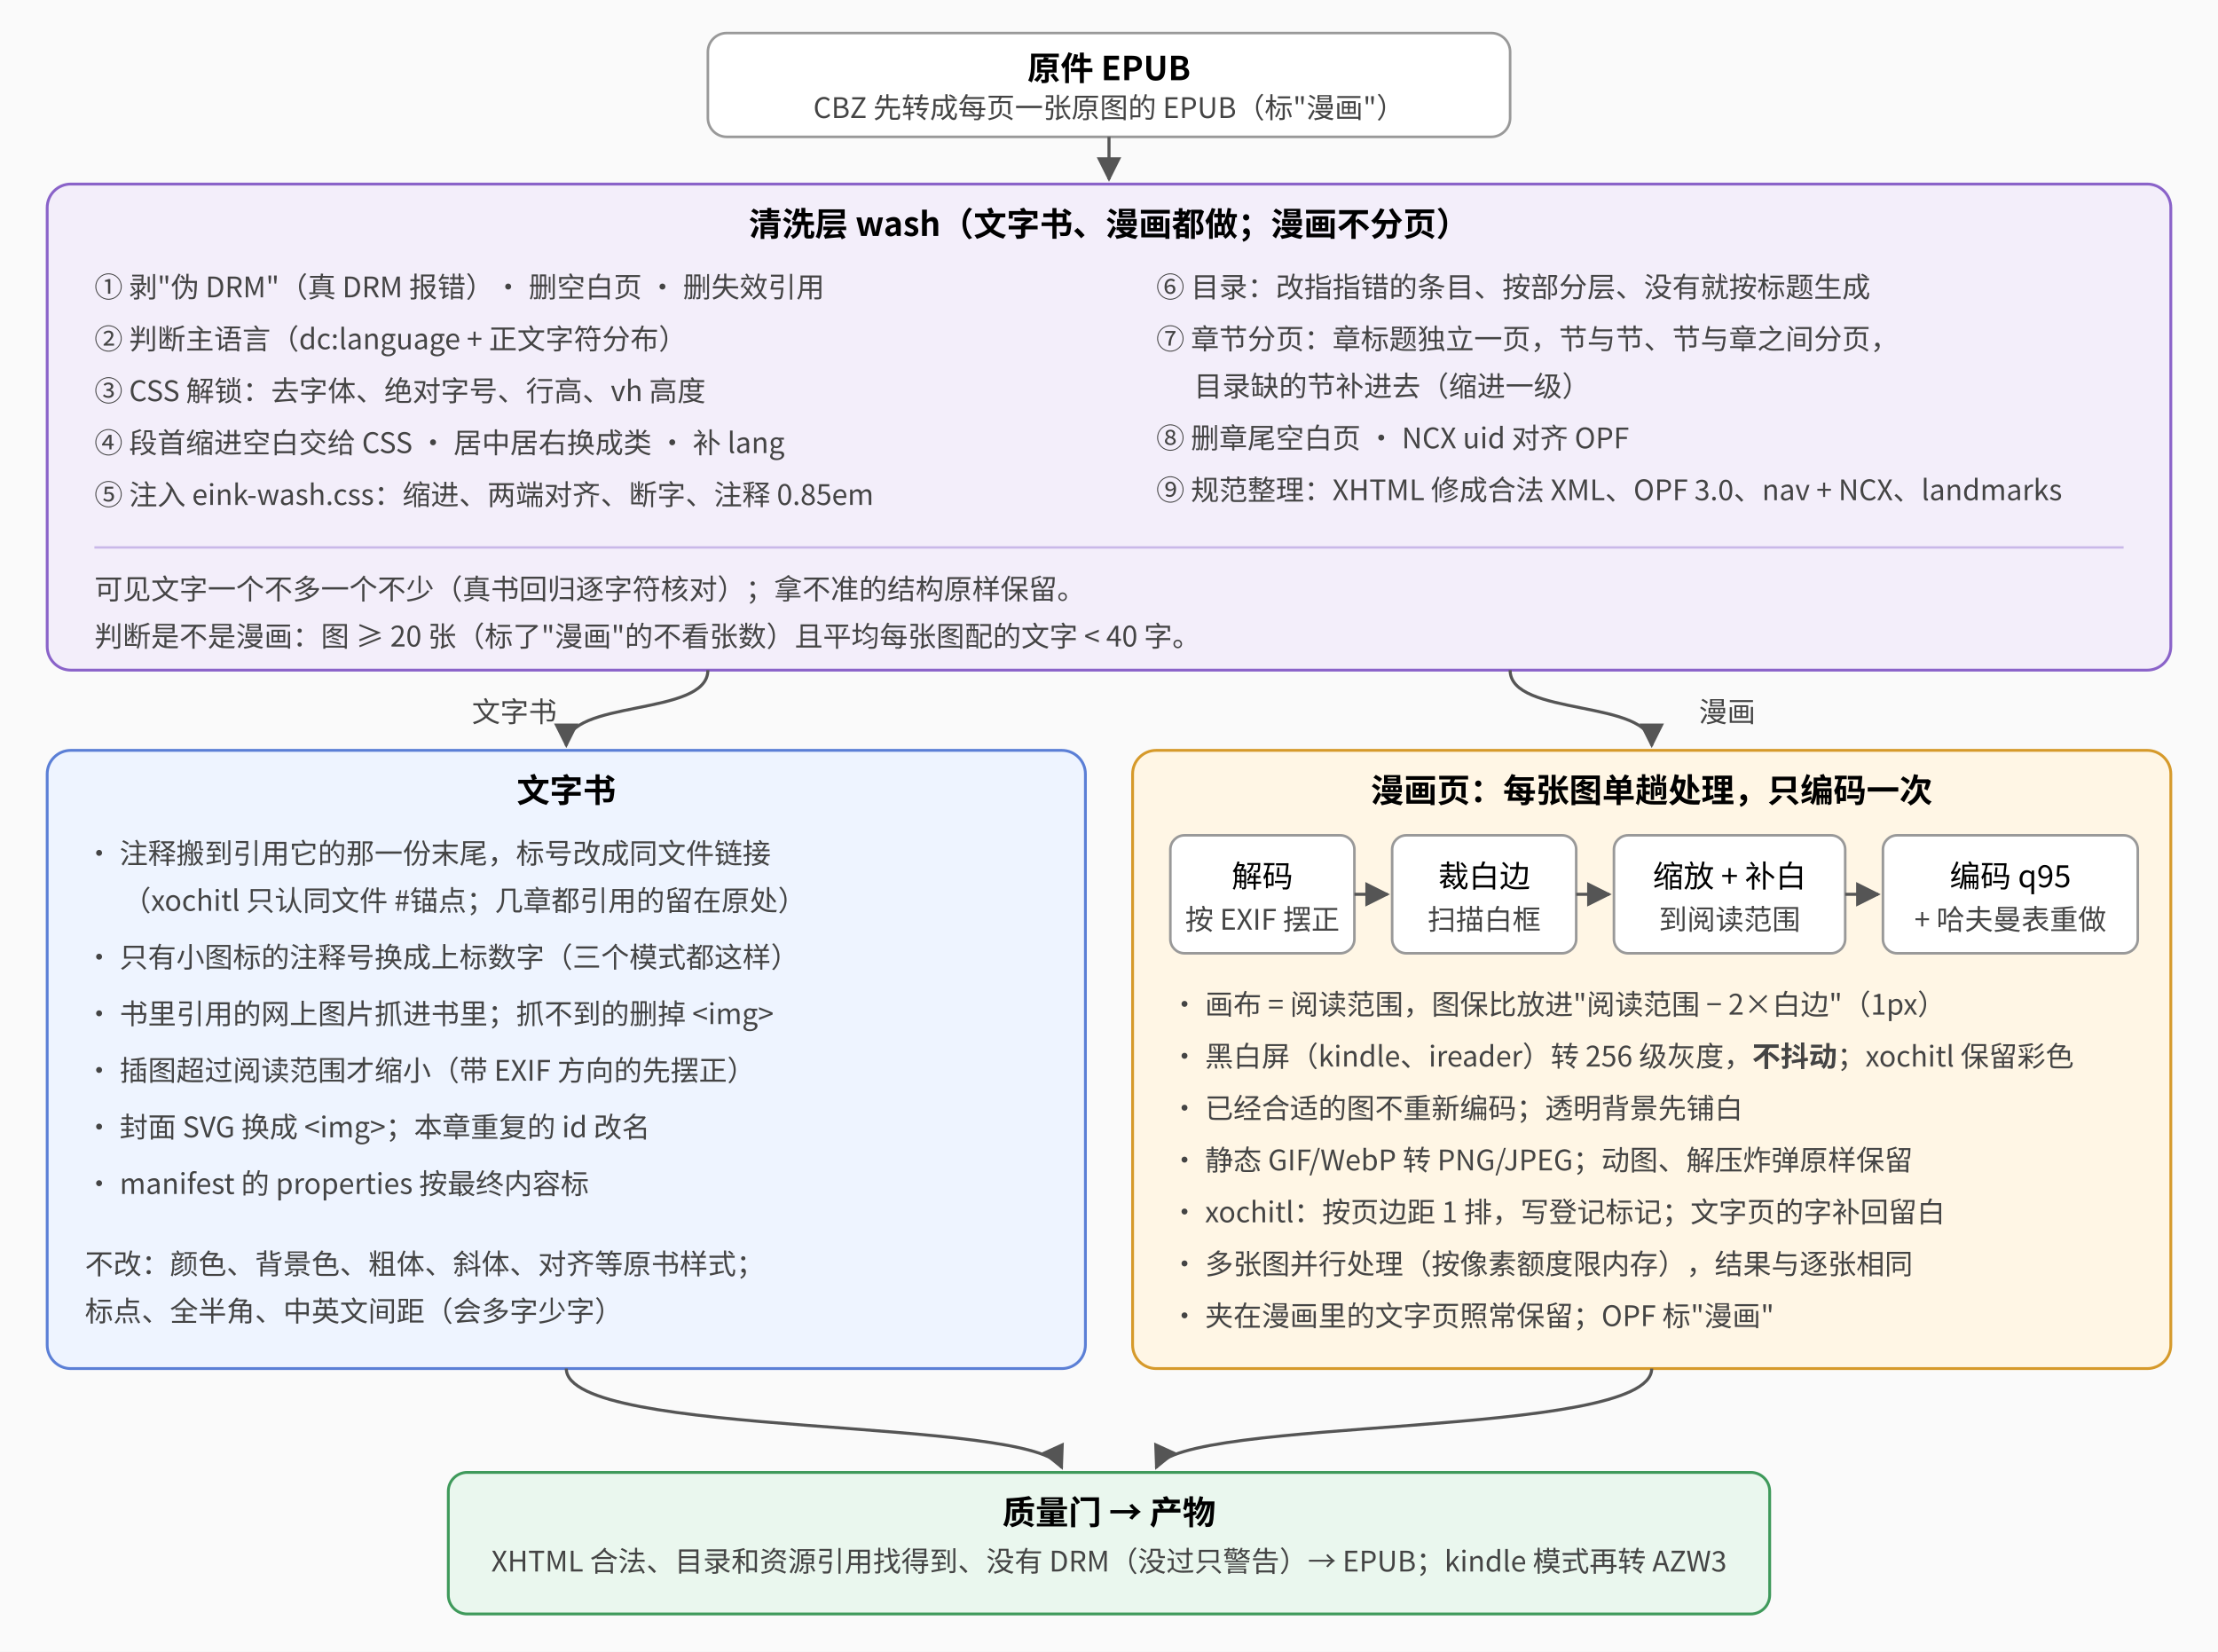
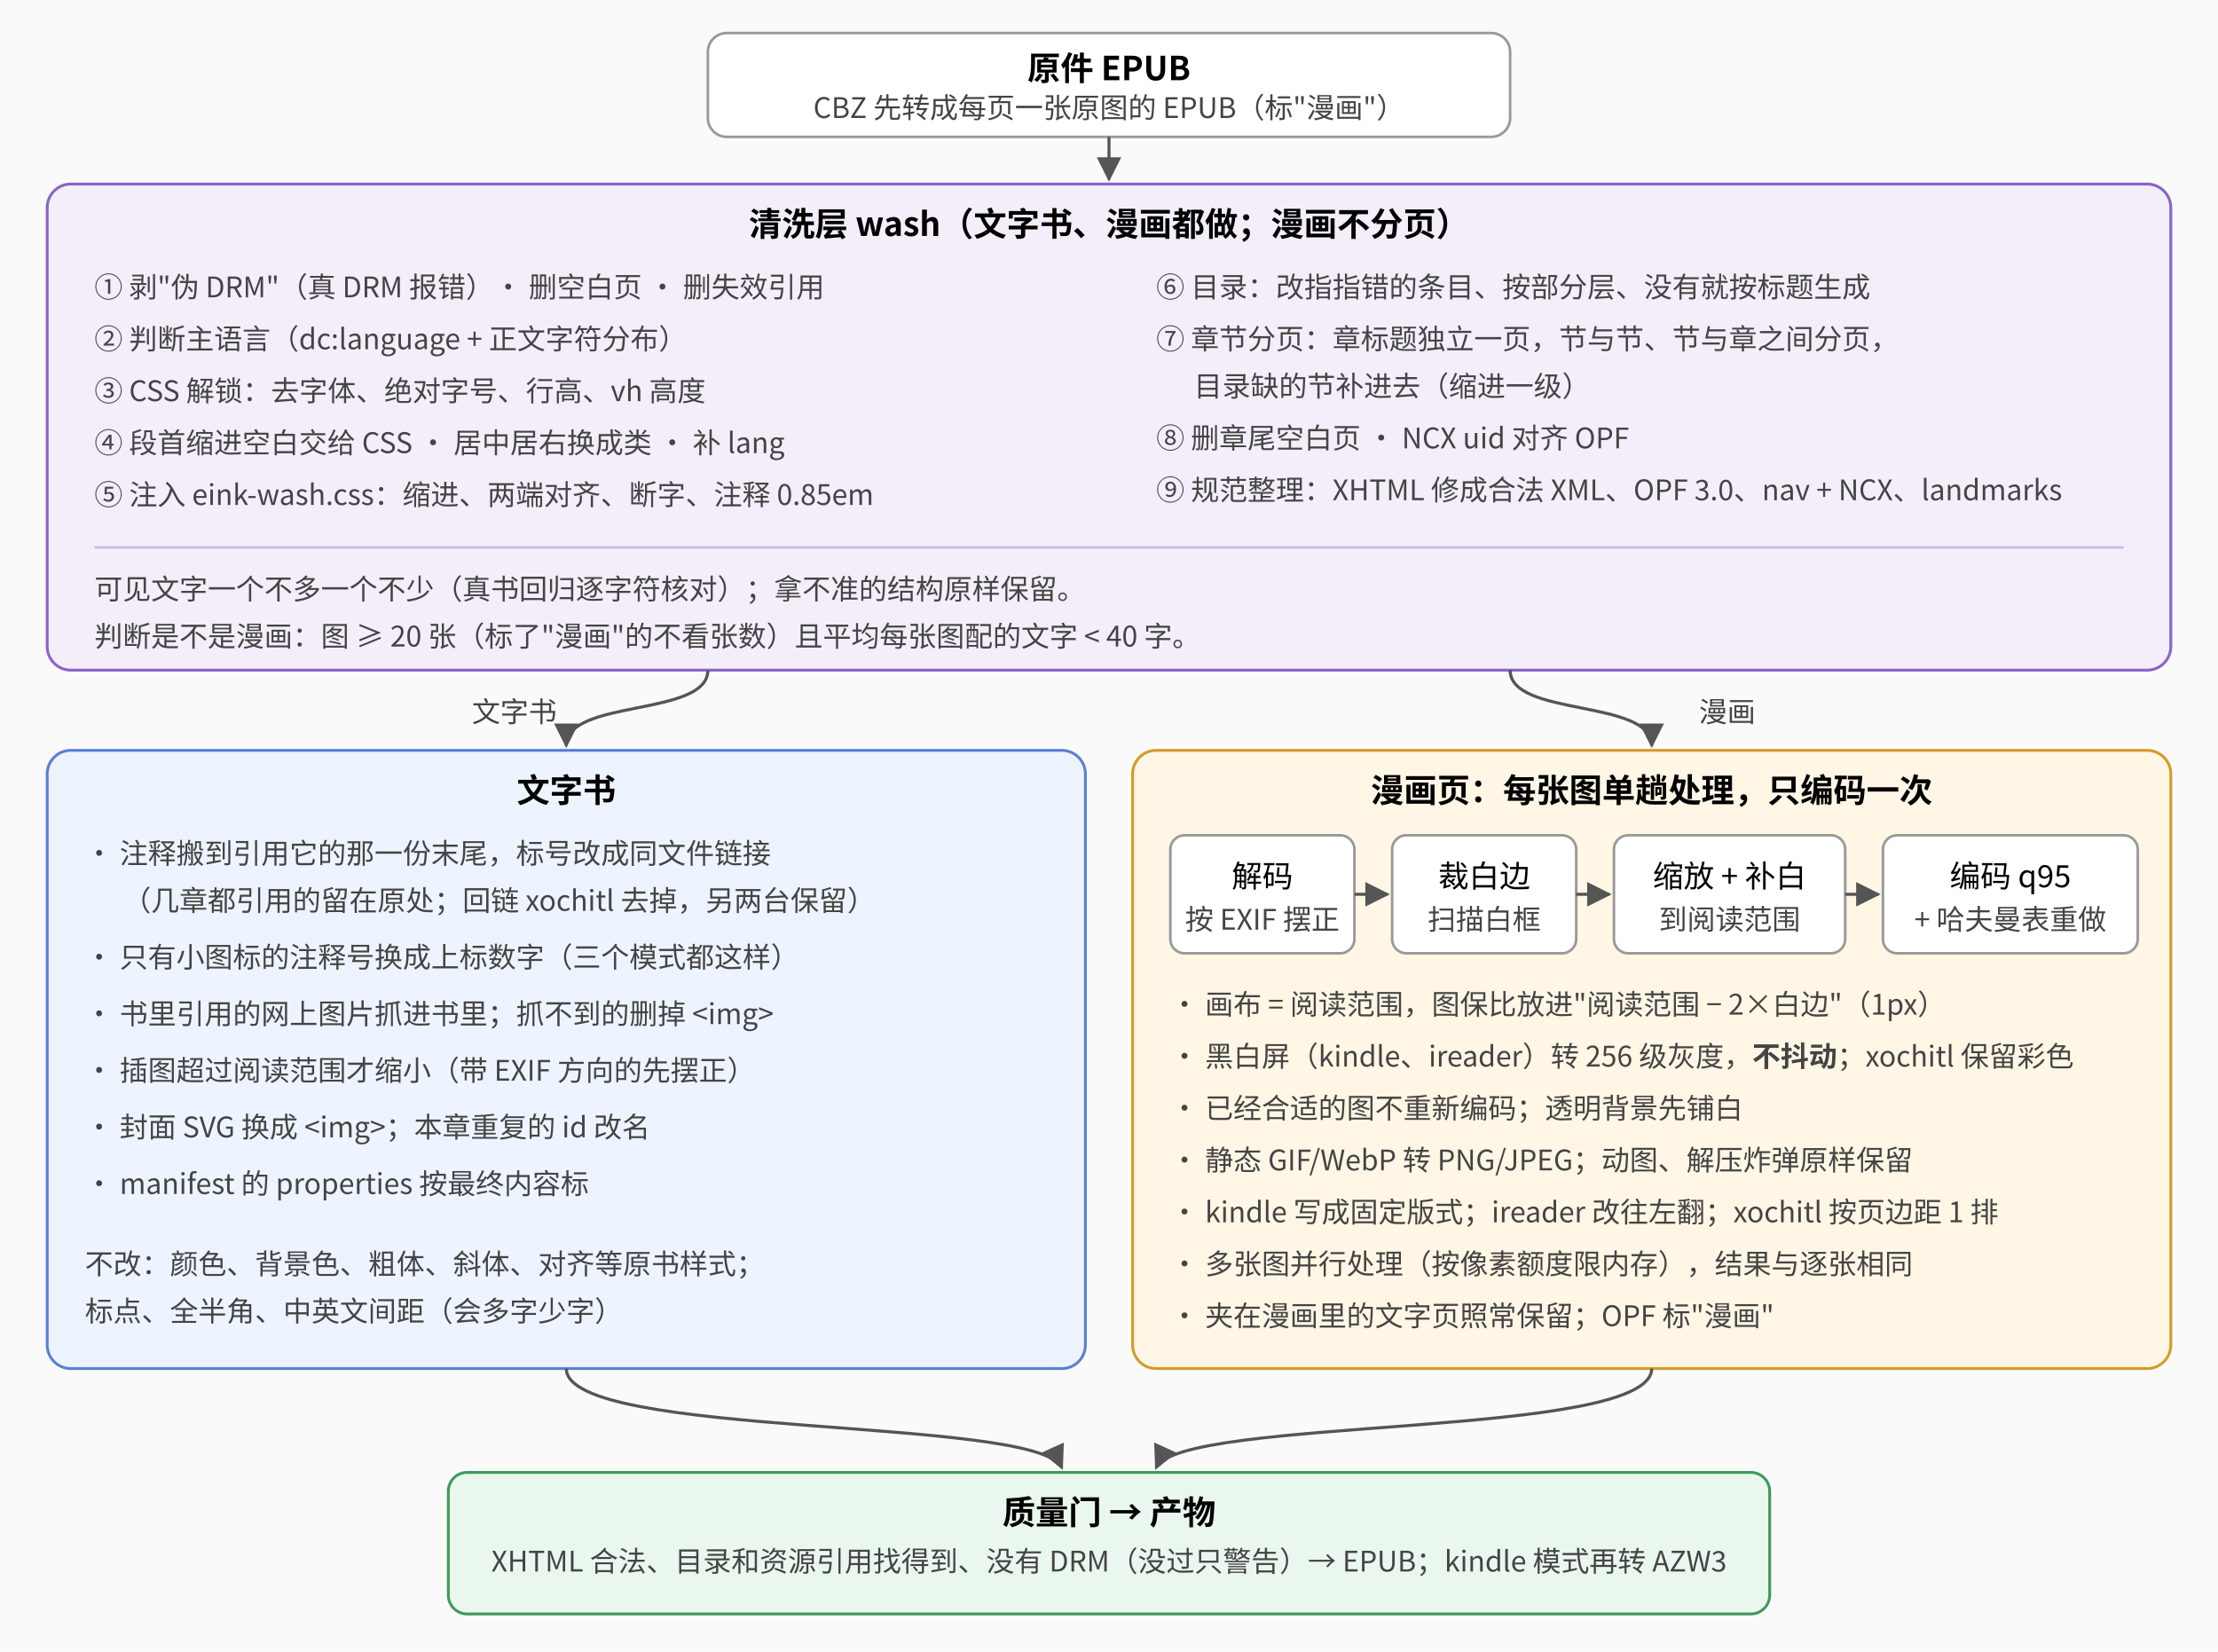
<svg xmlns="http://www.w3.org/2000/svg" viewBox="0 0 940 700" font-family="'Noto Sans CJK SC','PingFang SC','Microsoft YaHei',sans-serif" font-size="13">
  <defs>
    <marker id="a" viewBox="0 0 10 10" refX="9" refY="5" markerWidth="8" markerHeight="8" orient="auto">
      <path d="M0 0L10 5L0 10z" fill="#555" />
    </marker>
    <style>
      .b{fill:#fff;stroke:#999;stroke-width:1.1}
      .w{fill:#f3eefa;stroke:#8a63c9;stroke-width:1.2}
      .t{fill:#eef4ff;stroke:#5b7fd6;stroke-width:1.2}
      .c{fill:#fff6e5;stroke:#d69a2b;stroke-width:1.2}
      .g{fill:#eaf7ee;stroke:#3f9a5b;stroke-width:1.2}
      .h{font-weight:bold;font-size:14px}
      .s{font-size:12px;fill:#444}
      .l{stroke:#555;stroke-width:1.3;fill:none}
    </style>
  </defs>
  <rect width="940" height="700" fill="#fafafa" />
  <rect class="b" x="300" y="14" width="340" height="44" rx="8" />
  <text x="470" y="34" text-anchor="middle" class="h">原件 EPUB</text>
  <text x="470" y="50" text-anchor="middle" class="s">CBZ 先转成每页一张原图的 EPUB（标"漫画"）</text>
  <path class="l" d="M470 58 L470 76" marker-end="url(#a)" />
  <rect class="w" x="20" y="78" width="900" height="206" rx="10" />
  <text x="470" y="100" text-anchor="middle" class="h">清洗层 wash（文字书、漫画都做；漫画不分页）</text>
  <g class="s">
    <text x="40" y="126">① 剥"伪 DRM"（真 DRM 报错）· 删空白页 · 删失效引用</text>
    <text x="40" y="148">② 判断主语言（dc:language + 正文字符分布）</text>
    <text x="40" y="170">③ CSS 解锁：去字体、绝对字号、行高、vh 高度</text>
    <text x="40" y="192">④ 段首缩进空白交给 CSS · 居中居右换成类 · 补 lang</text>
    <text x="40" y="214">⑤ 注入 eink-wash.css：缩进、两端对齐、断字、注释 0.85em</text>
    <text x="490" y="126">⑥ 目录：改指指错的条目、按部分层、没有就按标题生成</text>
    <text x="490" y="148">⑦ 章节分页：章标题独立一页，节与节、节与章之间分页，</text>
    <text x="506" y="168">目录缺的节补进去（缩进一级）</text>
    <text x="490" y="190">⑧ 删章尾空白页 · NCX uid 对齐 OPF</text>
    <text x="490" y="212">⑨ 规范整理：XHTML 修成合法 XML、OPF 3.0、nav + NCX、landmarks</text>
  </g>
  <line x1="40" y1="232" x2="900" y2="232" stroke="#c9b8e8" />
  <text x="40" y="254" class="s">可见文字一个不多一个不少（真书回归逐字符核对）；拿不准的结构原样保留。</text>
  <text x="40" y="274" class="s">判断是不是漫画：图 ≥ 20 张（标了"漫画"的不看张数）且平均每张图配的文字 &lt; 40 字。</text>
  <path class="l" d="M300 284 C300 304 240 296 240 316" marker-end="url(#a)" />
  <path class="l" d="M640 284 C640 304 700 296 700 316" marker-end="url(#a)" />
  <text x="200" y="306" class="s">文字书</text>
  <text x="720" y="306" class="s">漫画</text>
  <rect class="t" x="20" y="318" width="440" height="262" rx="10" />
  <text x="240" y="340" text-anchor="middle" class="h">文字书</text>
  <g class="s">
    <text x="36" y="366">· 注释搬到引用它的那一份末尾，标号改成同文件链接</text>
-     <text x="52" y="386">（xochitl 只认同文件 #锚点；几章都引用的留在原处）</text>
+     <text x="52" y="386">（几章都引用的留在原处；回链 xochitl 去掉，另两台保留）</text>
    <text x="36" y="410">· 只有小图标的注释号换成上标数字（三个模式都这样）</text>
    <text x="36" y="434">· 书里引用的网上图片抓进书里；抓不到的删掉 &lt;img&gt;</text>
    <text x="36" y="458">· 插图超过阅读范围才缩小（带 EXIF 方向的先摆正）</text>
    <text x="36" y="482">· 封面 SVG 换成 &lt;img&gt;；本章重复的 id 改名</text>
    <text x="36" y="506">· manifest 的 properties 按最终内容标</text>
    <text x="36" y="540" class="s">不改：颜色、背景色、粗体、斜体、对齐等原书样式；</text>
    <text x="36" y="560" class="s">标点、全半角、中英文间距（会多字少字）</text>
  </g>
  <rect class="c" x="480" y="318" width="440" height="262" rx="10" />
  <text x="700" y="340" text-anchor="middle" class="h">漫画页：每张图单趟处理，只编码一次</text>
  <g>
    <rect class="b" x="496" y="354" width="78" height="50" rx="6" />
    <text x="535" y="376" text-anchor="middle">解码</text>
    <text x="535" y="394" text-anchor="middle" class="s">按 EXIF 摆正</text>
    <rect class="b" x="590" y="354" width="78" height="50" rx="6" />
    <text x="629" y="376" text-anchor="middle">裁白边</text>
    <text x="629" y="394" text-anchor="middle" class="s">扫描白框</text>
    <rect class="b" x="684" y="354" width="98" height="50" rx="6" />
    <text x="733" y="376" text-anchor="middle">缩放 + 补白</text>
    <text x="733" y="394" text-anchor="middle" class="s">到阅读范围</text>
    <rect class="b" x="798" y="354" width="108" height="50" rx="6" />
    <text x="852" y="376" text-anchor="middle">编码 q95</text>
    <text x="852" y="394" text-anchor="middle" class="s">+ 哈夫曼表重做</text>
    <path class="l" d="M574 379 L588 379" marker-end="url(#a)" />
    <path class="l" d="M668 379 L682 379" marker-end="url(#a)" />
    <path class="l" d="M782 379 L796 379" marker-end="url(#a)" />
  </g>
  <g class="s">
    <text x="496" y="430">· 画布 = 阅读范围，图保比放进"阅读范围 − 2×白边"（1px）</text>
    <text x="496" y="452">· 黑白屏（kindle、ireader）转 256 级灰度，<tspan font-weight="bold">不抖动</tspan>；xochitl 保留彩色</text>
    <text x="496" y="474">· 已经合适的图不重新编码；透明背景先铺白</text>
    <text x="496" y="496">· 静态 GIF/WebP 转 PNG/JPEG；动图、解压炸弹原样保留</text>
-     <text x="496" y="518">· xochitl：按页边距 1 排，写登记标记；文字页的字补回留白</text>
+     <text x="496" y="518">· kindle 写成固定版式；ireader 改往左翻；xochitl 按页边距 1 排</text>
    <text x="496" y="540">· 多张图并行处理（按像素额度限内存），结果与逐张相同</text>
    <text x="496" y="562">· 夹在漫画里的文字页照常保留；OPF 标"漫画"</text>
  </g>
  <path class="l" d="M240 580 C240 610 440 600 450 622" marker-end="url(#a)" />
  <path class="l" d="M700 580 C700 610 500 600 490 622" marker-end="url(#a)" />
  <rect class="g" x="190" y="624" width="560" height="60" rx="8" />
  <text x="470" y="646" text-anchor="middle" class="h">质量门 → 产物</text>
  <text x="470" y="666" text-anchor="middle" class="s">XHTML 合法、目录和资源引用找得到、没有 DRM（没过只警告）→ EPUB；kindle 模式再转 AZW3</text>
</svg>
